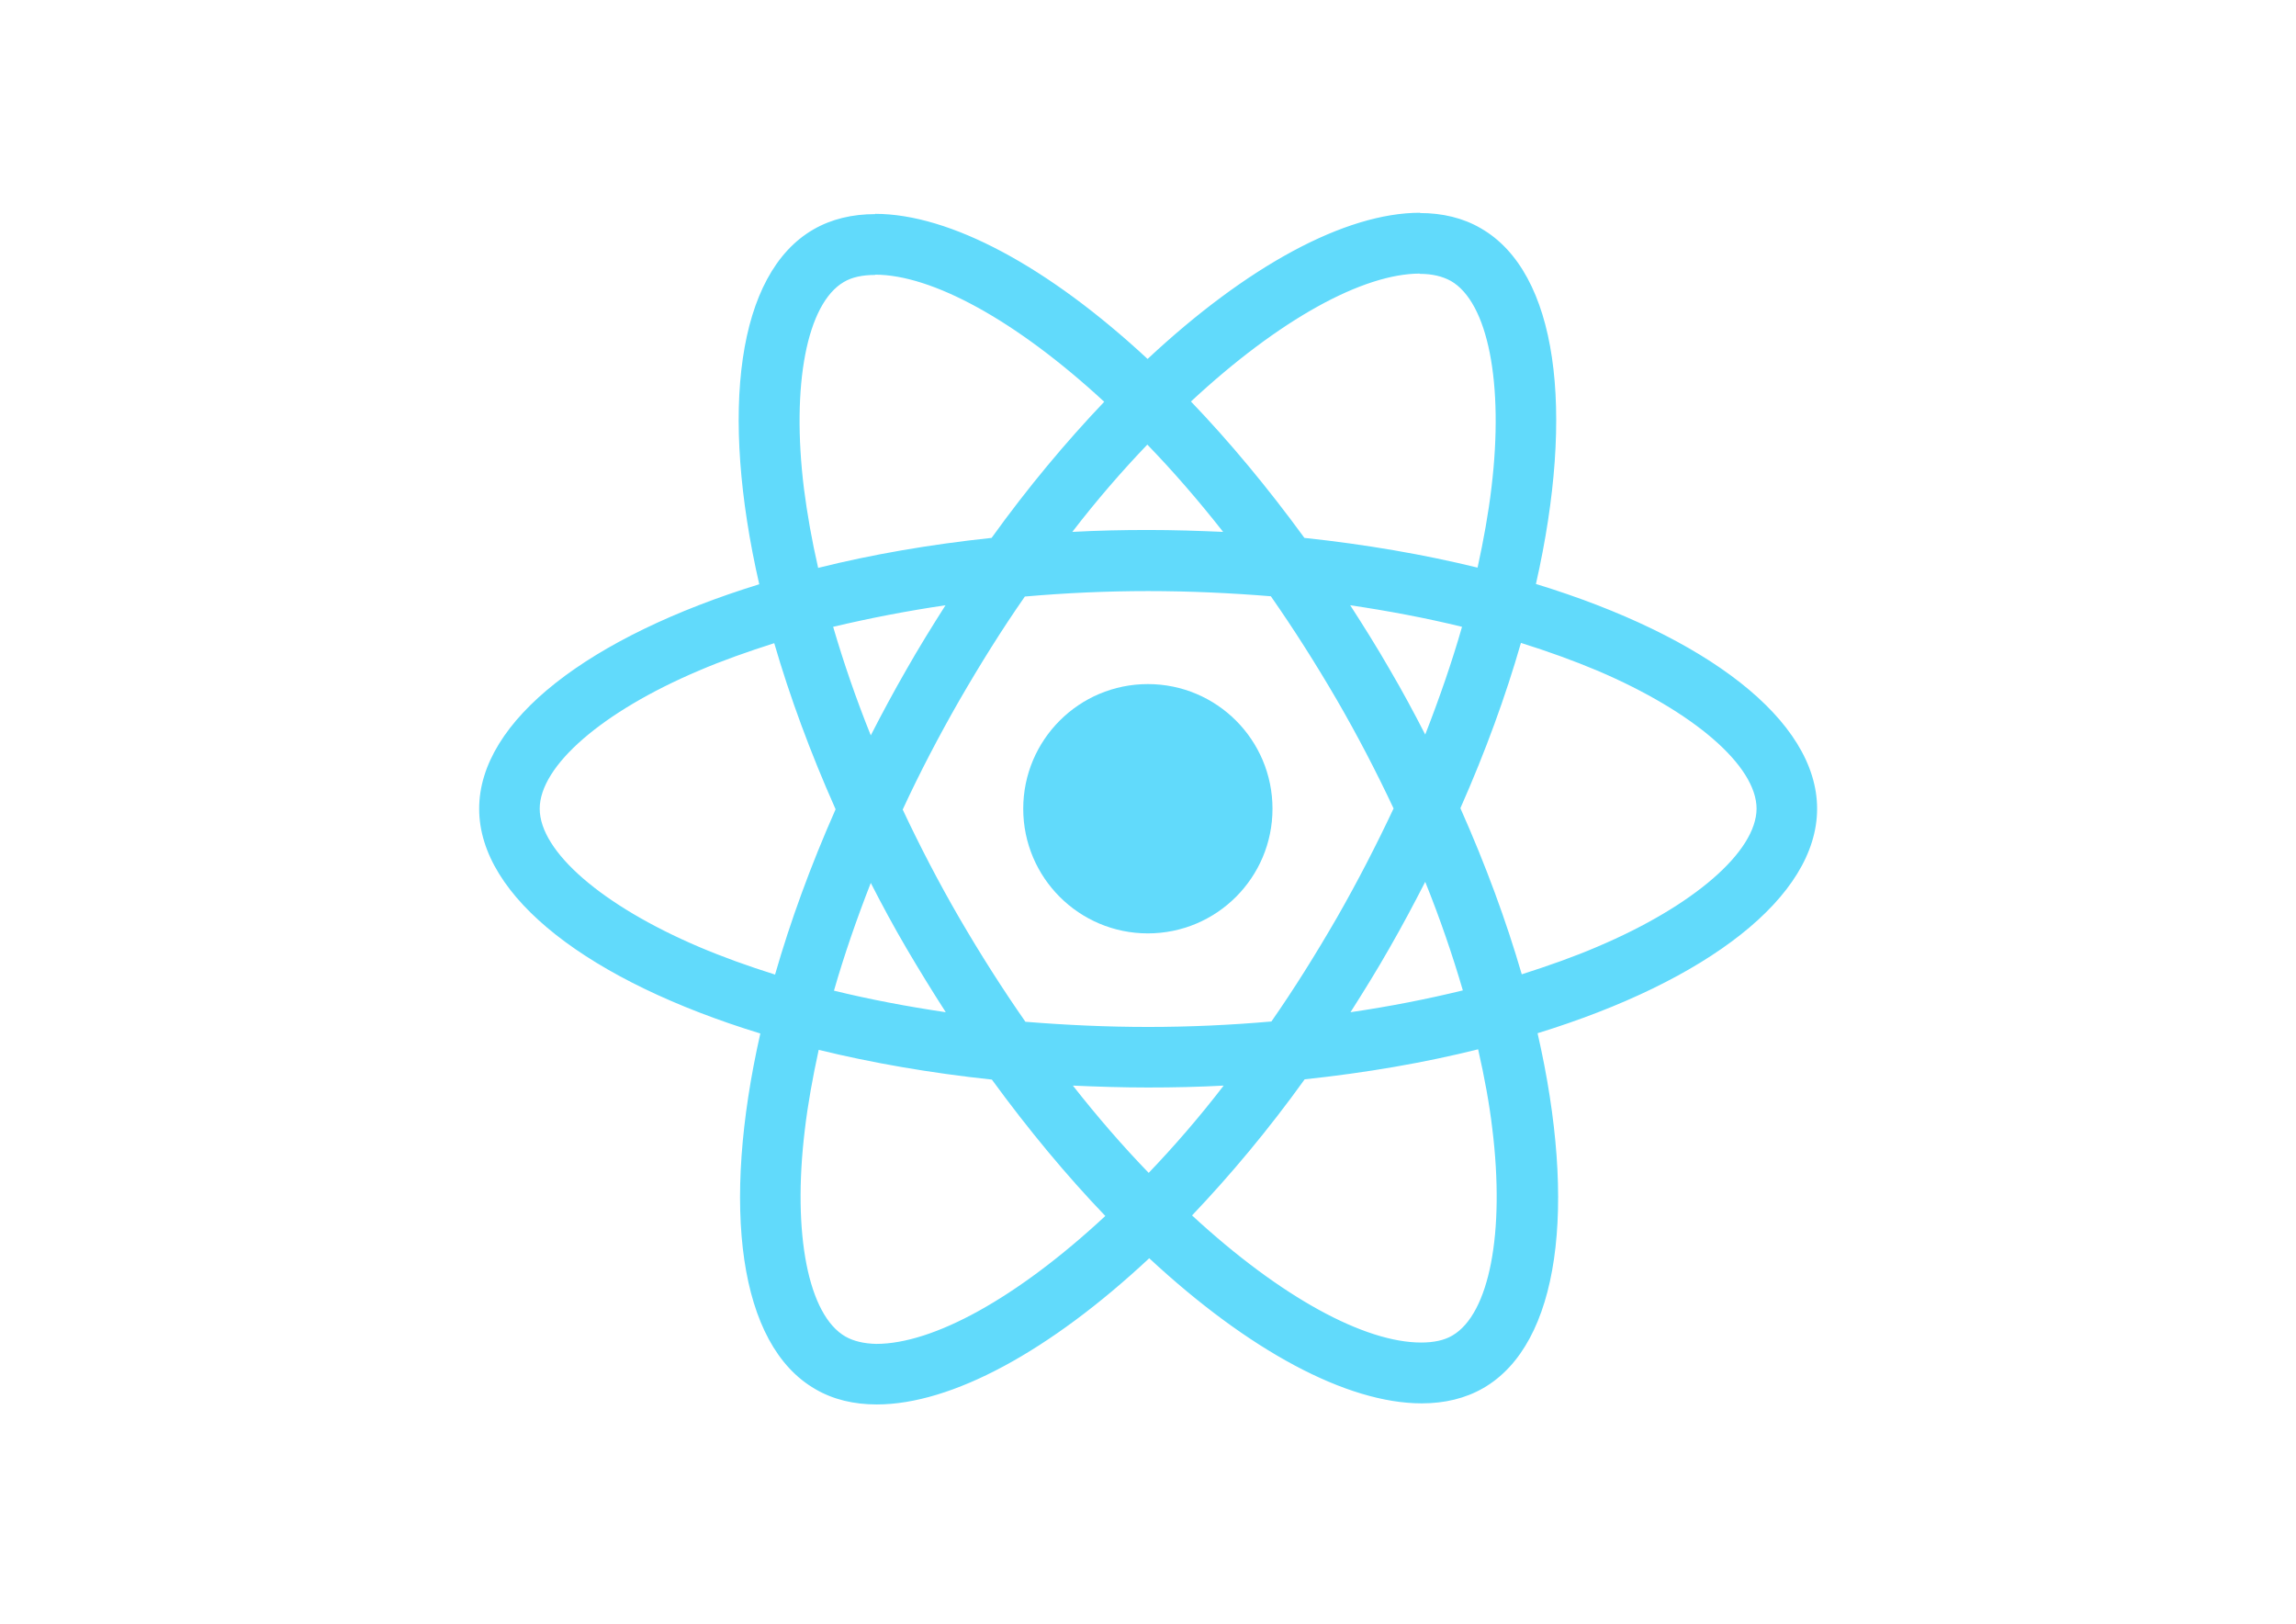
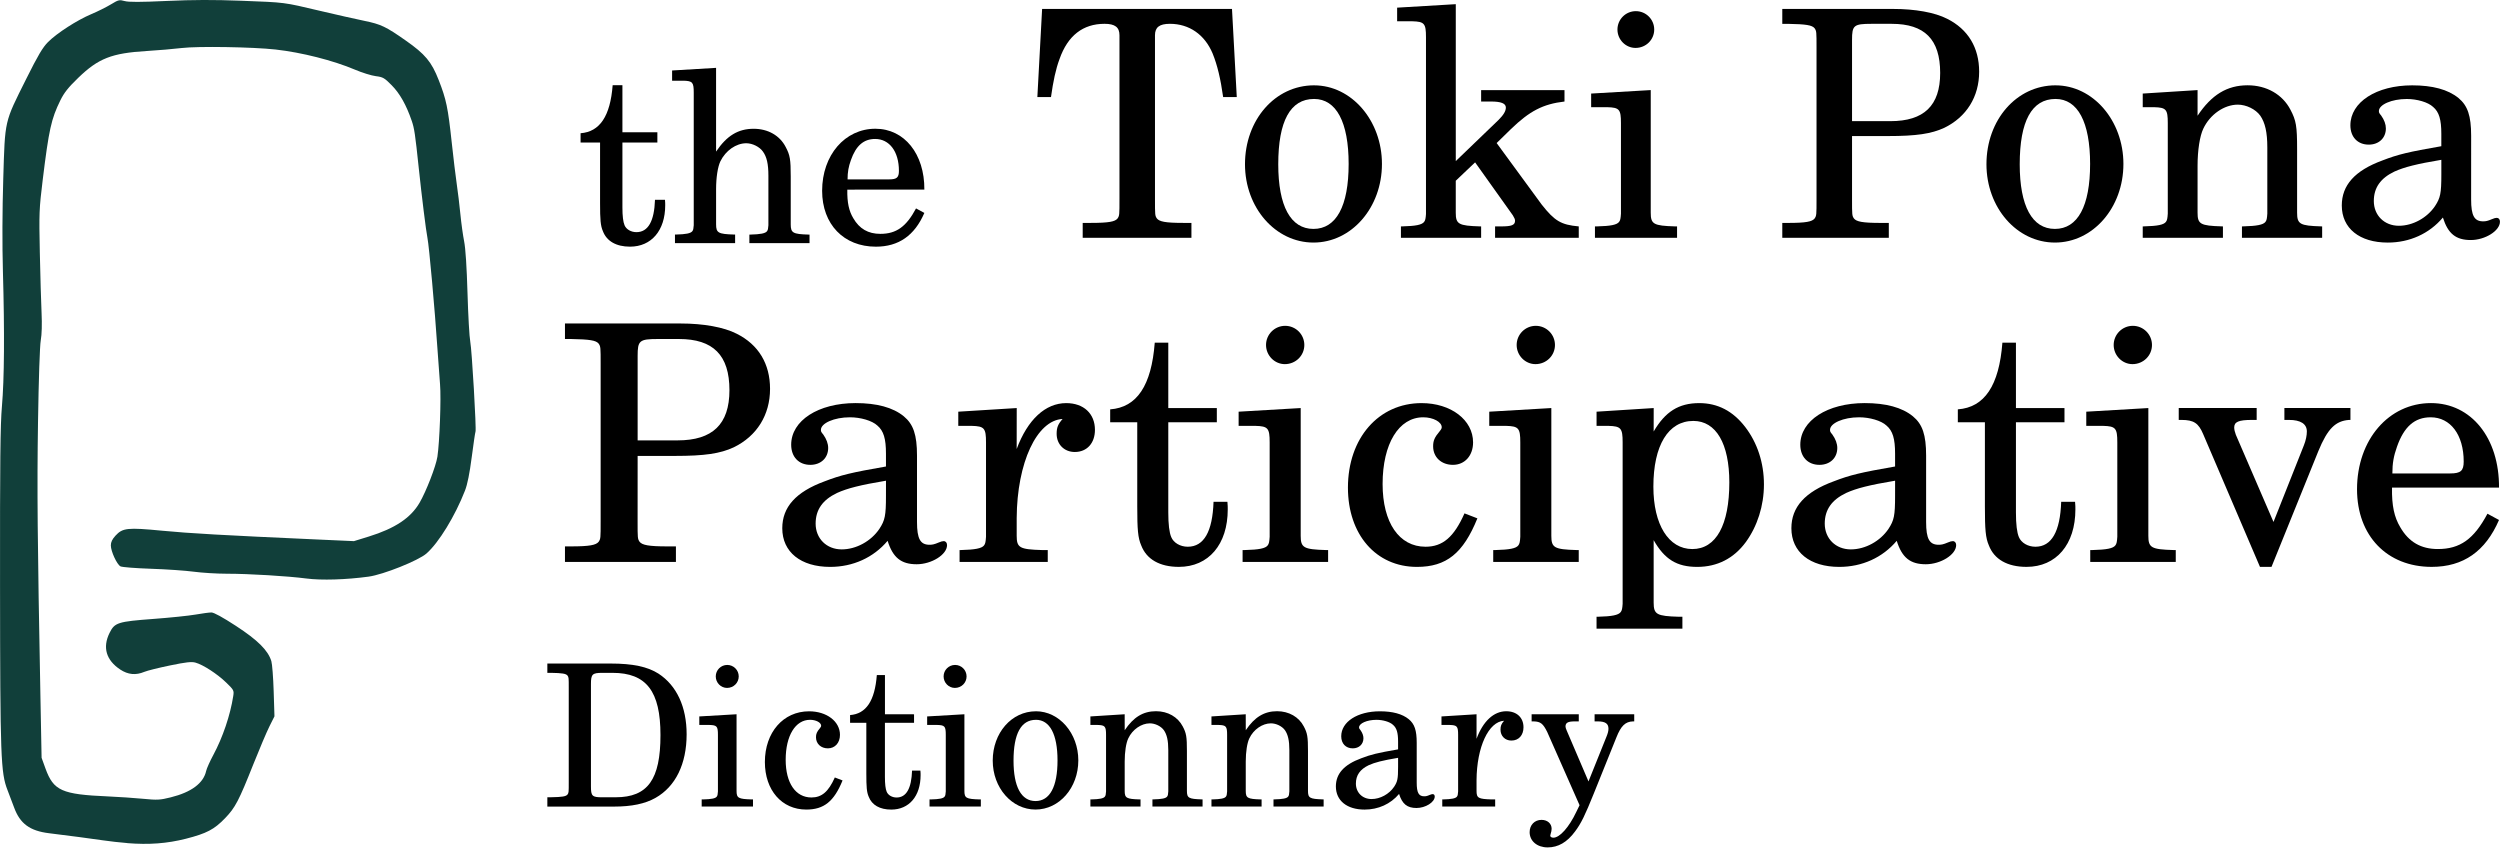
- <svg xmlns="http://www.w3.org/2000/svg" viewBox="0 0 841.9 595.3">
-   <g fill="#61DAFB">
-     <path d="M666.3 296.5c0-32.5-40.7-63.3-103.1-82.4 14.4-63.6 8-114.2-20.2-130.4-6.5-3.8-14.1-5.6-22.4-5.6v22.3c4.6 0 8.3.9 11.4 2.6 13.6 7.8 19.5 37.5 14.9 75.7-1.1 9.4-2.9 19.3-5.1 29.4-19.6-4.8-41-8.5-63.5-10.9-13.5-18.5-27.5-35.3-41.6-50 32.6-30.3 63.2-46.9 84-46.9V78c-27.5 0-63.5 19.6-99.9 53.6-36.4-33.8-72.4-53.2-99.9-53.2v22.3c20.7 0 51.4 16.5 84 46.6-14 14.7-28 31.4-41.3 49.9-22.6 2.4-44 6.1-63.6 11-2.3-10-4-19.7-5.2-29-4.7-38.2 1.1-67.9 14.6-75.8 3-1.8 6.9-2.6 11.5-2.6V78.5c-8.4 0-16 1.8-22.6 5.6-28.1 16.2-34.4 66.7-19.9 130.1-62.2 19.2-102.7 49.9-102.7 82.3 0 32.5 40.7 63.3 103.1 82.4-14.4 63.6-8 114.2 20.2 130.4 6.5 3.8 14.1 5.6 22.5 5.6 27.5 0 63.5-19.6 99.9-53.6 36.4 33.8 72.4 53.2 99.9 53.2 8.4 0 16-1.8 22.6-5.6 28.1-16.2 34.4-66.7 19.9-130.1 62-19.1 102.5-49.9 102.5-82.3zm-130.2-66.7c-3.7 12.9-8.3 26.2-13.5 39.5-4.1-8-8.4-16-13.1-24-4.6-8-9.5-15.8-14.4-23.4 14.2 2.1 27.9 4.7 41 7.9zm-45.8 106.5c-7.8 13.5-15.8 26.3-24.1 38.2-14.9 1.3-30 2-45.2 2-15.1 0-30.2-.7-45-1.9-8.3-11.9-16.4-24.6-24.2-38-7.6-13.1-14.5-26.4-20.8-39.8 6.2-13.4 13.2-26.8 20.7-39.9 7.8-13.5 15.8-26.3 24.1-38.2 14.9-1.3 30-2 45.2-2 15.1 0 30.2.7 45 1.9 8.3 11.9 16.4 24.6 24.2 38 7.6 13.1 14.5 26.4 20.8 39.8-6.3 13.4-13.2 26.8-20.7 39.9zm32.3-13c5.4 13.4 10 26.8 13.8 39.8-13.1 3.2-26.9 5.9-41.2 8 4.9-7.7 9.8-15.6 14.4-23.7 4.6-8 8.9-16.1 13-24.1zM421.2 430c-9.3-9.6-18.6-20.3-27.8-32 9 .4 18.2.7 27.5.7 9.4 0 18.7-.2 27.8-.7-9 11.7-18.3 22.4-27.5 32zm-74.4-58.9c-14.2-2.1-27.9-4.7-41-7.9 3.7-12.9 8.3-26.2 13.5-39.5 4.1 8 8.4 16 13.1 24 4.7 8 9.5 15.8 14.4 23.4zM420.7 163c9.3 9.6 18.6 20.3 27.8 32-9-.4-18.2-.7-27.5-.7-9.4 0-18.7.2-27.8.7 9-11.7 18.3-22.4 27.5-32zm-74 58.9c-4.9 7.7-9.8 15.6-14.4 23.7-4.6 8-8.9 16-13 24-5.4-13.4-10-26.8-13.8-39.8 13.1-3.1 26.9-5.8 41.2-7.9zm-90.5 125.2c-35.4-15.1-58.3-34.9-58.3-50.6 0-15.7 22.9-35.6 58.3-50.6 8.6-3.7 18-7 27.7-10.1 5.7 19.6 13.2 40 22.5 60.9-9.2 20.8-16.6 41.1-22.2 60.6-9.9-3.1-19.3-6.5-28-10.2zM310 490c-13.6-7.8-19.5-37.5-14.9-75.7 1.1-9.4 2.9-19.3 5.1-29.4 19.6 4.8 41 8.5 63.5 10.9 13.5 18.5 27.5 35.3 41.6 50-32.6 30.3-63.2 46.9-84 46.9-4.5-.1-8.3-1-11.3-2.7zm237.2-76.2c4.7 38.2-1.1 67.9-14.6 75.8-3 1.8-6.9 2.6-11.5 2.6-20.7 0-51.4-16.5-84-46.6 14-14.7 28-31.4 41.3-49.9 22.6-2.4 44-6.1 63.6-11 2.3 10.1 4.1 19.8 5.2 29.1zm38.5-66.7c-8.6 3.7-18 7-27.7 10.1-5.7-19.6-13.2-40-22.5-60.9 9.2-20.8 16.6-41.1 22.2-60.6 9.9 3.1 19.3 6.5 28.1 10.2 35.4 15.1 58.3 34.9 58.3 50.6-.1 15.7-23 35.6-58.4 50.6zM320.8 78.4z" />
-     <circle cx="420.9" cy="296.5" r="45.7" />
-     <path d="M520.5 78.1z" />
+ <svg xmlns="http://www.w3.org/2000/svg" width="133.543mm" height="45.266mm" viewBox="0 0 133.543 45.266" version="1.1" id="svg8">
+   <defs id="defs2" />
+   <g id="layer1" transform="translate(-47.24121,-62.28209)">
+     <path id="path3726" d="m 54.044,107.317 c -0.379,-0.03 -0.964,-0.096 -1.301,-0.146 -0.608,-0.091 -1.759,-0.242 -2.881,-0.38 -1.029,-0.126 -1.554,-0.513 -1.869,-1.379 -0.072,-0.197 -0.23,-0.613 -0.351,-0.926 -0.361,-0.928 -0.391,-1.736 -0.399,-10.946 -0.006,-6.624 0.015,-8.556 0.102,-9.563 0.126,-1.446 0.144,-3.937 0.052,-7.192 -0.04,-1.405 -0.033,-3.27 0.018,-4.942 0.097,-3.198 0.048,-2.983 1.228,-5.347 0.629,-1.261 0.88,-1.684 1.164,-1.968 0.481,-0.481 1.547,-1.168 2.312,-1.491 0.34,-0.143 0.812,-0.378 1.048,-0.522 0.399,-0.243 0.451,-0.255 0.73,-0.177 0.219,0.062 0.825,0.06 2.251,-0.005 1.415,-0.065 2.508,-0.068 3.978,-0.011 2.397,0.093 2.224,0.071 4.208,0.539 0.863,0.204 1.932,0.445 2.377,0.536 0.877,0.18 1.137,0.304 2.192,1.042 1.051,0.735 1.389,1.14 1.774,2.124 0.404,1.034 0.494,1.464 0.695,3.336 0.088,0.821 0.209,1.819 0.268,2.219 0.059,0.4 0.147,1.123 0.194,1.607 0.047,0.484 0.138,1.138 0.201,1.454 0.073,0.364 0.139,1.37 0.179,2.754 0.035,1.199 0.101,2.368 0.147,2.597 0.086,0.434 0.336,4.72 0.28,4.811 -0.017,0.028 -0.107,0.637 -0.2,1.352 -0.115,0.886 -0.23,1.459 -0.362,1.798 -0.533,1.364 -1.399,2.779 -2.056,3.357 -0.429,0.378 -2.307,1.129 -3.09,1.236 -1.214,0.165 -2.52,0.205 -3.319,0.101 -1.016,-0.132 -3.056,-0.255 -4.261,-0.256 -0.529,-3.8e-4 -1.321,-0.049 -1.76,-0.108 -0.439,-0.059 -1.466,-0.13 -2.283,-0.157 -0.817,-0.028 -1.551,-0.085 -1.632,-0.128 -0.193,-0.103 -0.515,-0.802 -0.516,-1.119 -5.28e-4,-0.176 0.073,-0.33 0.248,-0.521 0.382,-0.416 0.64,-0.443 2.49,-0.265 1.476,0.142 3.272,0.244 8.249,0.467 l 1.998,0.09 0.795,-0.246 c 1.393,-0.431 2.238,-0.992 2.709,-1.8 0.356,-0.61 0.877,-1.954 0.955,-2.463 0.118,-0.767 0.205,-3.139 0.141,-3.867 -0.03,-0.347 -0.094,-1.217 -0.141,-1.932 -0.134,-2.023 -0.445,-5.47 -0.532,-5.892 -0.074,-0.359 -0.304,-2.213 -0.466,-3.747 -0.19,-1.805 -0.234,-2.101 -0.374,-2.507 -0.292,-0.849 -0.633,-1.454 -1.068,-1.896 -0.391,-0.396 -0.468,-0.441 -0.85,-0.488 -0.231,-0.029 -0.731,-0.184 -1.109,-0.345 -1.165,-0.494 -2.851,-0.922 -4.246,-1.078 -1.22,-0.136 -4.154,-0.183 -5.011,-0.08 -0.421,0.051 -1.264,0.123 -1.874,0.16 -1.868,0.113 -2.579,0.392 -3.655,1.432 -0.534,0.516 -0.755,0.795 -0.957,1.206 -0.486,0.991 -0.611,1.554 -0.941,4.246 -0.19,1.555 -0.199,1.768 -0.154,3.902 0.026,1.241 0.068,2.687 0.093,3.213 0.028,0.592 0.012,1.146 -0.043,1.454 -0.052,0.295 -0.112,2.066 -0.147,4.361 -0.055,3.586 -0.031,6.278 0.129,14.689 l 0.062,3.252 0.208,0.574 c 0.431,1.185 0.869,1.381 3.337,1.488 0.568,0.025 1.412,0.082 1.874,0.127 0.763,0.074 0.901,0.067 1.48,-0.077 1.102,-0.274 1.748,-0.756 1.891,-1.408 0.029,-0.134 0.202,-0.52 0.383,-0.856 0.502,-0.932 0.906,-2.125 1.064,-3.143 0.047,-0.302 0.034,-0.327 -0.379,-0.727 -0.476,-0.461 -1.23,-0.95 -1.638,-1.063 -0.21,-0.058 -0.501,-0.026 -1.358,0.151 -0.6,0.123 -1.218,0.277 -1.372,0.342 -0.459,0.192 -0.873,0.152 -1.289,-0.123 -0.756,-0.501 -0.954,-1.183 -0.569,-1.96 0.272,-0.549 0.441,-0.602 2.333,-0.743 0.89,-0.066 1.905,-0.171 2.257,-0.233 0.351,-0.062 0.733,-0.113 0.848,-0.113 0.135,-7e-5 0.602,0.256 1.314,0.72 1.167,0.761 1.713,1.305 1.889,1.881 0.045,0.147 0.101,0.871 0.124,1.608 l 0.042,1.34 -0.267,0.534 c -0.147,0.294 -0.534,1.205 -0.861,2.026 -0.778,1.956 -0.965,2.314 -1.503,2.874 -0.584,0.608 -0.994,0.823 -2.103,1.105 -1.002,0.254 -1.966,0.327 -3.127,0.234 z" style="fill:#113f3a;stroke-width:0.077" />
+     <g aria-label="Toki Pona" style="font-style:normal;font-weight:normal;font-size:10.583px;line-height:1.25;font-family:sans-serif;letter-spacing:0px;word-spacing:0px;fill:#000000;fill-opacity:1;stroke:none;stroke-width:0.265" id="text3734">
+       <path d="m 113.051,62.759 h -10.143 l -0.254,4.707 h 0.728 c 0.119,-0.847 0.254,-1.49 0.457,-2.032 0.44,-1.253 1.253,-1.88 2.405,-1.88 0.559,0 0.796,0.186 0.796,0.61 v 8.738 c 0,0.864 0,0.897 -0.102,1.05 -0.135,0.169 -0.457,0.237 -1.422,0.237 h -0.44 v 0.796 h 5.808 v -0.796 h -0.44 c -0.948,0 -1.27,-0.068 -1.405,-0.237 -0.102,-0.152 -0.102,-0.186 -0.102,-1.05 v -8.738 c 0,-0.423 0.237,-0.61 0.796,-0.61 1.033,0 1.863,0.576 2.286,1.592 0.254,0.627 0.423,1.355 0.559,2.32 h 0.728 z" style="font-style:normal;font-variant:normal;font-weight:normal;font-stretch:normal;font-size:16.933px;font-family:C059;-inkscape-font-specification:C059;stroke-width:0.265" id="path133" />
+       <path d="m 117.436,66.84 c -2.083,0 -3.691,1.846 -3.691,4.216 0,2.32 1.626,4.183 3.658,4.183 2.032,0 3.658,-1.863 3.658,-4.199 0,-2.32 -1.626,-4.199 -3.624,-4.199 z m 0,0.728 c 1.185,0 1.846,1.236 1.846,3.471 0,2.252 -0.66,3.471 -1.88,3.471 -1.219,0 -1.88,-1.219 -1.88,-3.454 0,-2.303 0.643,-3.488 1.913,-3.488 z" style="font-style:normal;font-variant:normal;font-weight:normal;font-stretch:normal;font-size:16.933px;font-family:C059;-inkscape-font-specification:C059;stroke-width:0.265" id="path135" />
+       <path d="m 125.005,70.887 v -8.382 l -3.133,0.186 v 0.728 h 0.813 c 0.643,0.017 0.728,0.119 0.728,0.847 v 8.636 0.813 c -0.017,0.237 -0.034,0.339 -0.102,0.423 -0.119,0.152 -0.44,0.22 -1.168,0.237 h -0.068 v 0.61 h 4.284 v -0.61 h -0.068 c -1.135,-0.034 -1.287,-0.119 -1.287,-0.728 v -0.745 -0.965 l 1.033,-0.982 2.015,2.828 c 0.085,0.135 0.119,0.22 0.119,0.288 0,0.237 -0.186,0.305 -0.745,0.305 h -0.322 v 0.61 h 4.47 v -0.61 c -0.948,-0.085 -1.287,-0.288 -1.981,-1.168 l -2.405,-3.285 0.762,-0.745 c 0.999,-0.965 1.71,-1.338 2.862,-1.473 v -0.61 h -4.453 v 0.61 h 0.525 c 0.542,0 0.796,0.102 0.796,0.322 0,0.186 -0.119,0.389 -0.389,0.66 z" style="font-style:normal;font-variant:normal;font-weight:normal;font-stretch:normal;font-size:16.933px;font-family:C059;-inkscape-font-specification:C059;stroke-width:0.265" id="path137" />
+       <path d="m 135.419,67.094 -3.183,0.186 v 0.728 h 0.864 c 0.643,0.017 0.728,0.119 0.728,0.847 v 4.047 0.796 c -0.017,0.254 -0.034,0.356 -0.102,0.44 -0.119,0.152 -0.44,0.22 -1.168,0.237 h -0.119 v 0.61 h 4.386 v -0.61 h -0.119 c -1.135,-0.034 -1.287,-0.119 -1.287,-0.728 v -0.745 z m -0.796,-4.216 c -0.542,0 -0.982,0.44 -0.982,0.982 0,0.542 0.44,0.982 0.965,0.982 0.559,0 0.999,-0.44 0.999,-0.982 0,-0.542 -0.44,-0.982 -0.982,-0.982 z" style="font-style:normal;font-variant:normal;font-weight:normal;font-stretch:normal;font-size:16.933px;font-family:C059;-inkscape-font-specification:C059;stroke-width:0.265" id="path139" />
+       <path d="m 146.172,69.55 h 1.913 c 1.524,0 2.32,-0.119 3.014,-0.44 1.185,-0.576 1.863,-1.659 1.863,-2.997 0,-1.287 -0.593,-2.269 -1.71,-2.828 -0.66,-0.339 -1.71,-0.525 -2.879,-0.525 h -5.927 v 0.796 h 0.305 c 0.965,0.017 1.287,0.068 1.422,0.237 0.102,0.152 0.102,0.186 0.102,1.05 v 8.06 c 0,0.864 0,0.897 -0.102,1.05 -0.135,0.169 -0.457,0.237 -1.422,0.237 h -0.305 v 0.796 h 5.69 v -0.796 h -0.44 c -0.965,0 -1.287,-0.068 -1.422,-0.237 -0.102,-0.152 -0.102,-0.186 -0.102,-1.05 z m 0,-0.796 v -4.335 c 0,-0.779 0.085,-0.864 1.033,-0.864 h 1.084 c 1.761,0 2.591,0.83 2.591,2.625 0,1.744 -0.864,2.574 -2.659,2.574 z" style="font-style:normal;font-variant:normal;font-weight:normal;font-stretch:normal;font-size:16.933px;font-family:C059;-inkscape-font-specification:C059;stroke-width:0.265" id="path141" />
+       <path d="m 157.043,66.84 c -2.083,0 -3.691,1.846 -3.691,4.216 0,2.32 1.626,4.183 3.658,4.183 2.032,0 3.658,-1.863 3.658,-4.199 0,-2.32 -1.626,-4.199 -3.624,-4.199 z m 0,0.728 c 1.185,0 1.846,1.236 1.846,3.471 0,2.252 -0.66,3.471 -1.88,3.471 -1.219,0 -1.88,-1.219 -1.88,-3.454 0,-2.303 0.643,-3.488 1.913,-3.488 z" style="font-style:normal;font-variant:normal;font-weight:normal;font-stretch:normal;font-size:16.933px;font-family:C059;-inkscape-font-specification:C059;stroke-width:0.265" id="path143" />
+       <path d="m 164.629,67.094 -2.929,0.186 v 0.728 h 0.61 c 0.643,0.017 0.728,0.119 0.728,0.847 v 4.047 0.406 0.389 c -0.017,0.254 -0.034,0.356 -0.102,0.44 -0.119,0.152 -0.44,0.22 -1.168,0.237 h -0.068 v 0.61 h 4.284 v -0.61 h -0.068 c -1.135,-0.034 -1.287,-0.119 -1.287,-0.728 v -0.745 -1.761 c 0,-0.83 0.119,-1.592 0.305,-1.981 0.356,-0.762 1.118,-1.287 1.846,-1.287 0.44,0 0.948,0.237 1.202,0.593 0.254,0.373 0.373,0.881 0.373,1.693 v 2.743 0.796 c -0.017,0.254 -0.034,0.356 -0.102,0.44 -0.119,0.152 -0.457,0.22 -1.185,0.237 h -0.068 v 0.61 h 4.284 v -0.61 h -0.068 c -1.118,-0.034 -1.27,-0.119 -1.27,-0.728 v -0.745 -2.659 c 0,-1.219 -0.051,-1.524 -0.356,-2.1 -0.423,-0.813 -1.27,-1.304 -2.286,-1.304 -1.101,0 -1.93,0.508 -2.675,1.626 z" style="font-style:normal;font-variant:normal;font-weight:normal;font-stretch:normal;font-size:16.933px;font-family:C059;-inkscape-font-specification:C059;stroke-width:0.265" id="path145" />
+       <path d="m 179.243,69.533 c 0,-1.067 -0.186,-1.609 -0.677,-2.015 -0.559,-0.457 -1.389,-0.677 -2.472,-0.677 -1.913,0 -3.302,0.897 -3.302,2.134 0,0.627 0.389,1.033 0.982,1.033 0.542,0 0.914,-0.356 0.914,-0.864 0,-0.22 -0.085,-0.457 -0.254,-0.694 -0.102,-0.119 -0.119,-0.152 -0.119,-0.237 0,-0.339 0.677,-0.643 1.49,-0.643 0.542,0 1.135,0.169 1.405,0.423 0.322,0.271 0.44,0.677 0.44,1.439 v 0.66 c -1.761,0.305 -2.32,0.44 -3.15,0.762 -1.473,0.542 -2.167,1.321 -2.167,2.405 0,1.219 0.948,1.981 2.455,1.981 1.168,0 2.218,-0.474 2.946,-1.338 0.271,0.864 0.694,1.202 1.49,1.202 0.762,0 1.558,-0.491 1.558,-0.982 0,-0.119 -0.068,-0.203 -0.169,-0.203 -0.068,0 -0.135,0.017 -0.254,0.068 -0.237,0.102 -0.339,0.119 -0.474,0.119 -0.474,0 -0.643,-0.305 -0.643,-1.168 z m -1.592,2.066 c 0,1.016 -0.051,1.253 -0.339,1.693 -0.423,0.627 -1.185,1.05 -1.93,1.05 -0.779,0 -1.338,-0.559 -1.338,-1.321 0,-0.711 0.356,-1.219 1.101,-1.575 0.525,-0.237 1.185,-0.406 2.506,-0.627 z" style="font-style:normal;font-variant:normal;font-weight:normal;font-stretch:normal;font-size:16.933px;font-family:C059;-inkscape-font-specification:C059;stroke-width:0.265" id="path147" />
+     </g>
+     <g aria-label="Participative" style="font-style:normal;font-weight:normal;font-size:10.583px;line-height:1.25;font-family:sans-serif;letter-spacing:0px;word-spacing:0px;fill:#000000;fill-opacity:1;stroke:none;stroke-width:0.265" id="text3742">
+       <path d="m 81.302,86.636 h 1.993 c 1.587,0 2.417,-0.123 3.14,-0.459 1.235,-0.6 1.94,-1.729 1.94,-3.122 0,-1.341 -0.617,-2.364 -1.782,-2.946 -0.688,-0.353 -1.782,-0.547 -2.999,-0.547 h -6.174 v 0.829 h 0.318 c 1.005,0.018 1.341,0.071 1.482,0.247 0.106,0.159 0.106,0.194 0.106,1.094 v 8.396 c 0,0.9 0,0.935 -0.106,1.094 -0.141,0.176 -0.476,0.247 -1.482,0.247 h -0.318 v 0.829 h 5.927 v -0.829 h -0.459 c -1.005,0 -1.341,-0.071 -1.482,-0.247 -0.106,-0.159 -0.106,-0.194 -0.106,-1.094 z m 0,-0.829 v -4.516 c 0,-0.811 0.088,-0.9 1.076,-0.9 h 1.129 c 1.834,0 2.699,0.864 2.699,2.734 0,1.817 -0.9,2.681 -2.769,2.681 z" style="font-style:normal;font-variant:normal;font-weight:normal;font-stretch:normal;font-size:17.639px;font-family:C059;-inkscape-font-specification:C059;stroke-width:0.265" id="path106" />
+       <path d="m 96.225,86.619 c 0,-1.111 -0.194,-1.676 -0.706,-2.099 -0.582,-0.476 -1.446,-0.706 -2.575,-0.706 -1.993,0 -3.44,0.935 -3.44,2.223 0,0.653 0.406,1.076 1.023,1.076 0.564,0 0.953,-0.37 0.953,-0.9 0,-0.229 -0.088,-0.476 -0.265,-0.723 -0.106,-0.123 -0.123,-0.159 -0.123,-0.247 0,-0.353 0.706,-0.67 1.552,-0.67 0.564,0 1.182,0.176 1.464,0.441 0.335,0.282 0.459,0.706 0.459,1.499 v 0.688 c -1.834,0.318 -2.417,0.459 -3.281,0.794 -1.535,0.564 -2.258,1.376 -2.258,2.505 0,1.27 0.988,2.064 2.558,2.064 1.217,0 2.311,-0.494 3.069,-1.393 0.282,0.9 0.723,1.252 1.552,1.252 0.794,0 1.623,-0.512 1.623,-1.023 0,-0.123 -0.071,-0.212 -0.176,-0.212 -0.071,0 -0.141,0.018 -0.265,0.071 -0.247,0.106 -0.353,0.123 -0.494,0.123 -0.494,0 -0.67,-0.318 -0.67,-1.217 z m -1.658,2.152 c 0,1.058 -0.053,1.305 -0.353,1.764 -0.441,0.653 -1.235,1.094 -2.011,1.094 -0.811,0 -1.393,-0.582 -1.393,-1.376 0,-0.741 0.37,-1.27 1.147,-1.64 0.547,-0.247 1.235,-0.423 2.611,-0.653 z" style="font-style:normal;font-variant:normal;font-weight:normal;font-stretch:normal;font-size:17.639px;font-family:C059;-inkscape-font-specification:C059;stroke-width:0.265" id="path108" />
+       <path d="m 101.552,84.079 -3.122,0.194 v 0.758 h 0.723 c 0.67,0.018 0.758,0.123 0.758,0.882 v 4.216 0.829 c -0.018,0.265 -0.035,0.37 -0.106,0.459 -0.123,0.159 -0.476,0.229 -1.235,0.247 h -0.071 v 0.635 h 4.71 v -0.635 h -0.318 c -1.182,-0.035 -1.341,-0.123 -1.341,-0.758 v -0.776 -0.176 c 0.018,-2.963 1.076,-5.221 2.452,-5.292 -0.247,0.282 -0.318,0.459 -0.318,0.794 0,0.564 0.406,0.97 0.97,0.97 0.653,0 1.076,-0.476 1.076,-1.182 0,-0.864 -0.6,-1.429 -1.535,-1.429 -1.111,0 -2.064,0.882 -2.646,2.452 z" style="font-style:normal;font-variant:normal;font-weight:normal;font-stretch:normal;font-size:17.639px;font-family:C059;-inkscape-font-specification:C059;stroke-width:0.265" id="path110" />
+       <path d="m 109.648,84.079 v -3.493 h -0.723 c -0.176,2.293 -0.953,3.457 -2.381,3.563 v 0.688 h 1.446 v 4.498 c 0,1.235 0.035,1.676 0.212,2.081 0.282,0.741 0.988,1.147 2.011,1.147 1.587,0 2.611,-1.199 2.611,-3.069 0,-0.106 0,-0.229 -0.018,-0.406 h -0.741 c -0.053,1.587 -0.512,2.399 -1.376,2.399 -0.406,0 -0.758,-0.212 -0.882,-0.512 -0.106,-0.247 -0.159,-0.688 -0.159,-1.323 v -4.815 h 2.593 v -0.758 z" style="font-style:normal;font-variant:normal;font-weight:normal;font-stretch:normal;font-size:17.639px;font-family:C059;-inkscape-font-specification:C059;stroke-width:0.265" id="path112" />
+       <path d="m 116.721,84.079 -3.316,0.194 v 0.758 h 0.9 c 0.67,0.018 0.758,0.123 0.758,0.882 v 4.216 0.829 c -0.018,0.265 -0.035,0.37 -0.106,0.459 -0.123,0.159 -0.459,0.229 -1.217,0.247 h -0.123 v 0.635 h 4.568 v -0.635 h -0.123 c -1.182,-0.035 -1.341,-0.123 -1.341,-0.758 V 90.129 Z M 115.892,79.687 c -0.564,0 -1.023,0.459 -1.023,1.023 0,0.564 0.459,1.023 1.005,1.023 0.582,0 1.041,-0.459 1.041,-1.023 0,-0.564 -0.459,-1.023 -1.023,-1.023 z" style="font-style:normal;font-variant:normal;font-weight:normal;font-stretch:normal;font-size:17.639px;font-family:C059;-inkscape-font-specification:C059;stroke-width:0.265" id="path114" />
+       <path d="m 125.47,89.705 c -0.564,1.27 -1.164,1.782 -2.081,1.782 -1.411,0 -2.293,-1.288 -2.293,-3.351 0,-2.152 0.864,-3.563 2.17,-3.563 0.529,0 0.988,0.247 0.988,0.529 0,0.053 -0.018,0.106 -0.106,0.212 -0.282,0.335 -0.353,0.512 -0.353,0.811 0,0.582 0.441,0.988 1.058,0.988 0.635,0 1.076,-0.494 1.076,-1.199 0,-1.199 -1.182,-2.099 -2.752,-2.099 -2.293,0 -3.933,1.87 -3.933,4.516 0,2.505 1.499,4.233 3.687,4.233 1.57,0 2.469,-0.723 3.228,-2.593 z" style="font-style:normal;font-variant:normal;font-weight:normal;font-stretch:normal;font-size:17.639px;font-family:C059;-inkscape-font-specification:C059;stroke-width:0.265" id="path116" />
+       <path d="m 130.109,84.079 -3.316,0.194 v 0.758 h 0.9 c 0.67,0.018 0.758,0.123 0.758,0.882 v 4.216 0.829 c -0.018,0.265 -0.035,0.37 -0.106,0.459 -0.123,0.159 -0.459,0.229 -1.217,0.247 h -0.123 v 0.635 h 4.568 v -0.635 h -0.123 c -1.182,-0.035 -1.341,-0.123 -1.341,-0.758 v -0.776 z m -0.829,-4.392 c -0.564,0 -1.023,0.459 -1.023,1.023 0,0.564 0.459,1.023 1.005,1.023 0.582,0 1.041,-0.459 1.041,-1.023 0,-0.564 -0.459,-1.023 -1.023,-1.023 z" style="font-style:normal;font-variant:normal;font-weight:normal;font-stretch:normal;font-size:17.639px;font-family:C059;-inkscape-font-specification:C059;stroke-width:0.265" id="path118" />
+       <path d="m 135.577,84.079 -3.052,0.194 v 0.758 h 0.635 c 0.67,0.018 0.758,0.123 0.758,0.882 v 7.779 0.847 c -0.018,0.247 -0.035,0.353 -0.106,0.441 -0.123,0.159 -0.459,0.229 -1.217,0.247 h -0.071 v 0.635 h 4.586 v -0.635 h -0.194 c -1.182,-0.035 -1.341,-0.123 -1.341,-0.758 v -0.776 -2.558 c 0.582,1.023 1.235,1.429 2.328,1.429 1.076,0 1.958,-0.459 2.593,-1.323 0.617,-0.847 0.97,-1.94 0.97,-3.087 0,-1.147 -0.353,-2.223 -1.005,-3.069 -0.653,-0.847 -1.464,-1.27 -2.452,-1.27 -1.094,0 -1.817,0.459 -2.434,1.517 z m 2.117,0.688 c 1.217,0 1.923,1.217 1.923,3.281 0,2.275 -0.706,3.563 -1.976,3.563 -1.27,0 -2.081,-1.305 -2.081,-3.334 0,-2.205 0.794,-3.51 2.134,-3.51 z" style="font-style:normal;font-variant:normal;font-weight:normal;font-stretch:normal;font-size:17.639px;font-family:C059;-inkscape-font-specification:C059;stroke-width:0.265" id="path120" />
+       <path d="m 150.129,86.619 c 0,-1.111 -0.194,-1.676 -0.706,-2.099 -0.582,-0.476 -1.446,-0.706 -2.575,-0.706 -1.993,0 -3.44,0.935 -3.44,2.223 0,0.653 0.406,1.076 1.023,1.076 0.564,0 0.953,-0.37 0.953,-0.9 0,-0.229 -0.088,-0.476 -0.265,-0.723 -0.106,-0.123 -0.123,-0.159 -0.123,-0.247 0,-0.353 0.706,-0.67 1.552,-0.67 0.564,0 1.182,0.176 1.464,0.441 0.335,0.282 0.459,0.706 0.459,1.499 v 0.688 c -1.834,0.318 -2.417,0.459 -3.281,0.794 -1.535,0.564 -2.258,1.376 -2.258,2.505 0,1.27 0.988,2.064 2.558,2.064 1.217,0 2.311,-0.494 3.069,-1.393 0.282,0.9 0.723,1.252 1.552,1.252 0.794,0 1.623,-0.512 1.623,-1.023 0,-0.123 -0.07,-0.212 -0.176,-0.212 -0.071,0 -0.141,0.018 -0.265,0.071 -0.247,0.106 -0.353,0.123 -0.494,0.123 -0.494,0 -0.67,-0.318 -0.67,-1.217 z m -1.658,2.152 c 0,1.058 -0.053,1.305 -0.353,1.764 -0.441,0.653 -1.235,1.094 -2.011,1.094 -0.811,0 -1.393,-0.582 -1.393,-1.376 0,-0.741 0.37,-1.27 1.147,-1.64 0.547,-0.247 1.235,-0.423 2.611,-0.653 z" style="font-style:normal;font-variant:normal;font-weight:normal;font-stretch:normal;font-size:17.639px;font-family:C059;-inkscape-font-specification:C059;stroke-width:0.265" id="path122" />
+       <path d="m 154.927,84.079 v -3.493 h -0.723 c -0.176,2.293 -0.953,3.457 -2.381,3.563 v 0.688 h 1.446 v 4.498 c 0,1.235 0.035,1.676 0.212,2.081 0.282,0.741 0.988,1.147 2.011,1.147 1.587,0 2.611,-1.199 2.611,-3.069 0,-0.106 0,-0.229 -0.018,-0.406 h -0.741 c -0.053,1.587 -0.512,2.399 -1.376,2.399 -0.406,0 -0.758,-0.212 -0.882,-0.512 -0.106,-0.247 -0.159,-0.688 -0.159,-1.323 v -4.815 h 2.593 v -0.758 z" style="font-style:normal;font-variant:normal;font-weight:normal;font-stretch:normal;font-size:17.639px;font-family:C059;-inkscape-font-specification:C059;stroke-width:0.265" id="path124" />
+       <path d="m 162,84.079 -3.316,0.194 v 0.758 h 0.9 c 0.67,0.018 0.758,0.123 0.758,0.882 v 4.216 0.829 c -0.018,0.265 -0.035,0.37 -0.106,0.459 -0.123,0.159 -0.459,0.229 -1.217,0.247 h -0.123 v 0.635 h 4.568 v -0.635 h -0.123 c -1.182,-0.035 -1.341,-0.123 -1.341,-0.758 v -0.776 z m -0.829,-4.392 c -0.564,0 -1.023,0.459 -1.023,1.023 0,0.564 0.459,1.023 1.005,1.023 0.582,0 1.041,-0.459 1.041,-1.023 0,-0.564 -0.459,-1.023 -1.023,-1.023 z" style="font-style:normal;font-variant:normal;font-weight:normal;font-stretch:normal;font-size:17.639px;font-family:C059;-inkscape-font-specification:C059;stroke-width:0.265" id="path126" />
+       <path d="m 168.685,90.164 -2.011,-4.657 c -0.053,-0.141 -0.088,-0.282 -0.088,-0.388 0,-0.3 0.229,-0.406 0.953,-0.406 h 0.247 v -0.635 h -4.163 v 0.635 h 0.141 c 0.67,0 0.917,0.176 1.164,0.758 l 3.034,7.091 h 0.617 l 2.505,-6.191 c 0.494,-1.199 0.917,-1.605 1.64,-1.658 h 0.071 v -0.635 h -3.528 v 0.635 h 0.247 c 0.617,0 0.953,0.212 0.953,0.617 0,0.212 -0.053,0.476 -0.159,0.741 z" style="font-style:normal;font-variant:normal;font-weight:normal;font-stretch:normal;font-size:17.639px;font-family:C059;-inkscape-font-specification:C059;stroke-width:0.265" id="path128" />
+       <path d="m 180.732,88.33 c 0.018,-2.646 -1.482,-4.516 -3.634,-4.516 -2.258,0 -3.951,1.958 -3.951,4.604 0,2.487 1.605,4.145 3.986,4.145 1.693,0 2.875,-0.829 3.598,-2.505 l -0.617,-0.335 c -0.723,1.358 -1.464,1.887 -2.646,1.887 -0.9,0 -1.552,-0.37 -2.011,-1.164 -0.318,-0.529 -0.459,-1.147 -0.441,-2.117 z m -5.697,-0.758 c 0,-0.547 0.071,-0.935 0.247,-1.429 0.37,-1.058 0.935,-1.57 1.799,-1.57 1.058,0 1.764,0.935 1.764,2.364 0,0.494 -0.159,0.635 -0.723,0.635 z" style="font-style:normal;font-variant:normal;font-weight:normal;font-stretch:normal;font-size:17.639px;font-family:C059;-inkscape-font-specification:C059;stroke-width:0.265" id="path130" />
+     </g>
+     <g aria-label="Dictionnary" style="font-style:normal;font-weight:normal;font-size:10.583px;line-height:1.25;font-family:sans-serif;letter-spacing:0px;word-spacing:0px;fill:#000000;fill-opacity:1;stroke:none;stroke-width:0.265" id="text3746">
+       <path d="m 76.479,105.368 h 3.556 c 0.942,0 1.662,-0.148 2.222,-0.466 1.069,-0.603 1.662,-1.81 1.662,-3.397 0,-1.46 -0.529,-2.603 -1.503,-3.239 -0.582,-0.37 -1.365,-0.54 -2.572,-0.54 h -3.365 v 0.497 h 0.201 c 0.593,0.011 0.794,0.042 0.878,0.148 0.064,0.095 0.064,0.116 0.064,0.656 v 5.038 c 0,0.54 0,0.561 -0.064,0.656 -0.085,0.106 -0.286,0.138 -0.878,0.148 h -0.201 z m 2.932,-0.497 c -0.54,0 -0.603,-0.064 -0.603,-0.582 v -5.472 c 0,-0.519 0.074,-0.593 0.603,-0.593 h 0.55 c 1.81,0 2.561,0.984 2.561,3.323 0,2.371 -0.677,3.323 -2.392,3.323 z" style="font-style:normal;font-variant:normal;font-weight:normal;font-stretch:normal;font-family:C059;-inkscape-font-specification:C059;stroke-width:0.265" id="path83" />
+       <path d="m 86.586,100.436 -1.99,0.116 v 0.455 h 0.54 c 0.402,0.011 0.455,0.074 0.455,0.529 v 2.529 0.497 c -0.011,0.159 -0.021,0.222 -0.064,0.275 -0.074,0.095 -0.275,0.138 -0.73,0.148 h -0.074 v 0.381 h 2.741 v -0.381 h -0.074 c -0.709,-0.021 -0.804,-0.074 -0.804,-0.455 v -0.466 z m -0.497,-2.635 c -0.339,0 -0.614,0.275 -0.614,0.614 0,0.339 0.275,0.614 0.603,0.614 0.349,0 0.624,-0.275 0.624,-0.614 0,-0.339 -0.275,-0.614 -0.614,-0.614 z" style="font-style:normal;font-variant:normal;font-weight:normal;font-stretch:normal;font-family:C059;-inkscape-font-specification:C059;stroke-width:0.265" id="path85" />
+       <path d="m 91.835,103.812 c -0.339,0.762 -0.699,1.069 -1.249,1.069 -0.847,0 -1.376,-0.773 -1.376,-2.011 0,-1.291 0.519,-2.138 1.302,-2.138 0.318,0 0.593,0.148 0.593,0.318 0,0.032 -0.011,0.064 -0.064,0.127 -0.169,0.201 -0.212,0.307 -0.212,0.487 0,0.349 0.265,0.593 0.635,0.593 0.381,0 0.646,-0.296 0.646,-0.72 0,-0.72 -0.709,-1.259 -1.651,-1.259 -1.376,0 -2.36,1.122 -2.36,2.709 0,1.503 0.9,2.54 2.212,2.54 0.942,0 1.482,-0.434 1.937,-1.556 z" style="font-style:normal;font-variant:normal;font-weight:normal;font-stretch:normal;font-family:C059;-inkscape-font-specification:C059;stroke-width:0.265" id="path87" />
+       <path d="m 94.513,100.436 v -2.095 h -0.434 c -0.106,1.376 -0.572,2.074 -1.429,2.138 v 0.413 h 0.868 v 2.699 c 0,0.741 0.021,1.005 0.127,1.249 0.169,0.445 0.593,0.688 1.206,0.688 0.953,0 1.566,-0.72 1.566,-1.841 0,-0.064 0,-0.138 -0.011,-0.243 h -0.445 c -0.032,0.953 -0.307,1.439 -0.826,1.439 -0.243,0 -0.455,-0.127 -0.529,-0.307 -0.064,-0.148 -0.095,-0.413 -0.095,-0.794 v -2.889 h 1.556 v -0.455 z" style="font-style:normal;font-variant:normal;font-weight:normal;font-stretch:normal;font-family:C059;-inkscape-font-specification:C059;stroke-width:0.265" id="path89" />
+       <path d="m 98.757,100.436 -1.99,0.116 v 0.455 h 0.54 c 0.402,0.011 0.455,0.074 0.455,0.529 v 2.529 0.497 c -0.011,0.159 -0.021,0.222 -0.064,0.275 -0.074,0.095 -0.275,0.138 -0.73,0.148 h -0.074 v 0.381 h 2.741 v -0.381 h -0.074 c -0.709,-0.021 -0.804,-0.074 -0.804,-0.455 v -0.466 z m -0.497,-2.635 c -0.339,0 -0.614,0.275 -0.614,0.614 0,0.339 0.275,0.614 0.603,0.614 0.349,0 0.624,-0.275 0.624,-0.614 0,-0.339 -0.275,-0.614 -0.614,-0.614 z" style="font-style:normal;font-variant:normal;font-weight:normal;font-stretch:normal;font-family:C059;-inkscape-font-specification:C059;stroke-width:0.265" id="path91" />
+       <path d="m 102.577,100.277 c -1.302,0 -2.307,1.154 -2.307,2.635 0,1.45 1.016,2.614 2.286,2.614 1.27,0 2.286,-1.164 2.286,-2.625 0,-1.45 -1.016,-2.625 -2.265,-2.625 z m 0,0.455 c 0.741,0 1.154,0.773 1.154,2.17 0,1.408 -0.413,2.17 -1.175,2.17 -0.762,0 -1.175,-0.762 -1.175,-2.159 0,-1.439 0.402,-2.18 1.196,-2.18 z" style="font-style:normal;font-variant:normal;font-weight:normal;font-stretch:normal;font-family:C059;-inkscape-font-specification:C059;stroke-width:0.265" id="path93" />
+       <path d="m 107.318,100.436 -1.831,0.116 v 0.455 h 0.381 c 0.402,0.011 0.455,0.074 0.455,0.529 v 2.529 0.254 0.243 c -0.011,0.159 -0.021,0.222 -0.064,0.275 -0.074,0.095 -0.275,0.138 -0.73,0.148 h -0.042 v 0.381 h 2.678 v -0.381 h -0.042 c -0.709,-0.021 -0.804,-0.074 -0.804,-0.455 v -0.466 -1.101 c 0,-0.519 0.074,-0.995 0.191,-1.238 0.222,-0.476 0.699,-0.804 1.154,-0.804 0.275,0 0.593,0.148 0.751,0.37 0.159,0.233 0.233,0.55 0.233,1.058 v 1.714 0.497 c -0.011,0.159 -0.021,0.222 -0.064,0.275 -0.074,0.095 -0.286,0.138 -0.741,0.148 h -0.042 v 0.381 h 2.678 v -0.381 h -0.042 c -0.699,-0.021 -0.794,-0.074 -0.794,-0.455 v -0.466 -1.662 c 0,-0.762 -0.032,-0.953 -0.222,-1.312 -0.265,-0.508 -0.794,-0.815 -1.429,-0.815 -0.688,0 -1.206,0.318 -1.672,1.016 z" style="font-style:normal;font-variant:normal;font-weight:normal;font-stretch:normal;font-family:C059;-inkscape-font-specification:C059;stroke-width:0.265" id="path95" />
+       <path d="m 113.785,100.436 -1.831,0.116 v 0.455 h 0.381 c 0.402,0.011 0.455,0.074 0.455,0.529 v 2.529 0.254 0.243 c -0.011,0.159 -0.021,0.222 -0.064,0.275 -0.074,0.095 -0.275,0.138 -0.73,0.148 h -0.042 v 0.381 h 2.678 v -0.381 h -0.042 c -0.709,-0.021 -0.804,-0.074 -0.804,-0.455 v -0.466 -1.101 c 0,-0.519 0.074,-0.995 0.191,-1.238 0.222,-0.476 0.699,-0.804 1.154,-0.804 0.275,0 0.593,0.148 0.751,0.37 0.159,0.233 0.233,0.55 0.233,1.058 v 1.714 0.497 c -0.011,0.159 -0.021,0.222 -0.064,0.275 -0.074,0.095 -0.286,0.138 -0.741,0.148 h -0.042 v 0.381 h 2.678 v -0.381 h -0.042 c -0.699,-0.021 -0.794,-0.074 -0.794,-0.455 v -0.466 -1.662 c 0,-0.762 -0.032,-0.953 -0.222,-1.312 -0.265,-0.508 -0.794,-0.815 -1.429,-0.815 -0.688,0 -1.206,0.318 -1.672,1.016 z" style="font-style:normal;font-variant:normal;font-weight:normal;font-stretch:normal;font-family:C059;-inkscape-font-specification:C059;stroke-width:0.265" id="path97" />
+       <path d="m 122.918,101.96 c 0,-0.667 -0.116,-1.005 -0.423,-1.259 -0.349,-0.286 -0.868,-0.423 -1.545,-0.423 -1.196,0 -2.064,0.561 -2.064,1.333 0,0.392 0.243,0.646 0.614,0.646 0.339,0 0.572,-0.222 0.572,-0.54 0,-0.138 -0.053,-0.286 -0.159,-0.434 -0.064,-0.074 -0.074,-0.095 -0.074,-0.148 0,-0.212 0.423,-0.402 0.931,-0.402 0.339,0 0.709,0.106 0.878,0.265 0.201,0.169 0.275,0.423 0.275,0.9 v 0.413 c -1.101,0.191 -1.45,0.275 -1.968,0.476 -0.921,0.339 -1.355,0.826 -1.355,1.503 0,0.762 0.593,1.238 1.535,1.238 0.73,0 1.386,-0.296 1.841,-0.836 0.169,0.54 0.434,0.751 0.931,0.751 0.476,0 0.974,-0.307 0.974,-0.614 0,-0.074 -0.042,-0.127 -0.106,-0.127 -0.042,0 -0.085,0.011 -0.159,0.042 -0.148,0.064 -0.212,0.074 -0.296,0.074 -0.296,0 -0.402,-0.191 -0.402,-0.73 z m -0.995,1.291 c 0,0.635 -0.032,0.783 -0.212,1.058 -0.265,0.392 -0.741,0.656 -1.206,0.656 -0.487,0 -0.836,-0.349 -0.836,-0.826 0,-0.445 0.222,-0.762 0.688,-0.984 0.328,-0.148 0.741,-0.254 1.566,-0.392 z" style="font-style:normal;font-variant:normal;font-weight:normal;font-stretch:normal;font-family:C059;-inkscape-font-specification:C059;stroke-width:0.265" id="path99" />
+       <path d="m 126.114,100.436 -1.873,0.116 v 0.455 h 0.434 c 0.402,0.011 0.455,0.074 0.455,0.529 v 2.529 0.497 c -0.011,0.159 -0.021,0.222 -0.064,0.275 -0.074,0.095 -0.286,0.138 -0.741,0.148 h -0.042 v 0.381 h 2.826 v -0.381 h -0.191 c -0.709,-0.021 -0.804,-0.074 -0.804,-0.455 v -0.466 -0.106 c 0.011,-1.778 0.646,-3.133 1.471,-3.175 -0.148,0.169 -0.191,0.275 -0.191,0.476 0,0.339 0.243,0.582 0.582,0.582 0.392,0 0.646,-0.286 0.646,-0.709 0,-0.519 -0.36,-0.857 -0.921,-0.857 -0.667,0 -1.238,0.529 -1.587,1.471 z" style="font-style:normal;font-variant:normal;font-weight:normal;font-stretch:normal;font-family:C059;-inkscape-font-specification:C059;stroke-width:0.265" id="path101" />
+       <path d="m 132.094,104.024 -1.164,-2.72 c -0.042,-0.106 -0.064,-0.159 -0.064,-0.212 0,-0.201 0.127,-0.275 0.487,-0.275 h 0.222 v -0.381 h -2.519 v 0.381 h 0.116 c 0.36,0.011 0.497,0.116 0.72,0.572 l 1.725,3.905 -0.18,0.37 c -0.381,0.804 -0.878,1.365 -1.217,1.365 -0.095,0 -0.169,-0.042 -0.169,-0.106 0,-0.021 0.011,-0.053 0.021,-0.095 0.032,-0.095 0.053,-0.191 0.053,-0.275 0,-0.275 -0.222,-0.476 -0.54,-0.476 -0.37,0 -0.635,0.275 -0.635,0.656 0,0.476 0.402,0.815 0.963,0.815 0.561,0 1.037,-0.275 1.46,-0.847 0.328,-0.434 0.54,-0.878 1.005,-2.032 l 1.206,-2.995 c 0.243,-0.614 0.476,-0.847 0.889,-0.857 h 0.064 v -0.381 h -2.117 v 0.381 h 0.169 c 0.402,0 0.572,0.116 0.572,0.392 0,0.116 -0.032,0.243 -0.106,0.423 z" style="font-style:normal;font-variant:normal;font-weight:normal;font-stretch:normal;font-family:C059;-inkscape-font-specification:C059;stroke-width:0.265" id="path103" />
+     </g>
+     <g aria-label="the" style="font-style:normal;font-weight:normal;font-size:10.583px;line-height:1.25;font-family:sans-serif;letter-spacing:0px;word-spacing:0px;fill:#000000;fill-opacity:1;stroke:none;stroke-width:0.265" id="text3734-3">
+       <path d="m 80.489,69.349 v -2.515 h -0.521 c -0.127,1.651 -0.686,2.489 -1.714,2.565 v 0.495 h 1.041 v 3.239 c 0,0.889 0.025,1.206 0.152,1.499 0.203,0.533 0.711,0.826 1.448,0.826 1.143,0 1.88,-0.864 1.88,-2.21 0,-0.076 0,-0.165 -0.013,-0.292 h -0.533 c -0.038,1.143 -0.368,1.727 -0.991,1.727 -0.292,0 -0.546,-0.152 -0.635,-0.368 -0.076,-0.178 -0.114,-0.495 -0.114,-0.953 v -3.467 h 1.867 v -0.546 z" style="font-style:normal;font-variant:normal;font-weight:normal;font-stretch:normal;font-size:12.7px;font-family:C059;-inkscape-font-specification:C059;stroke-width:0.265" id="path76" />
+       <path d="m 85.492,65.907 -2.349,0.14 v 0.546 h 0.61 c 0.483,0.013 0.546,0.089 0.546,0.635 v 6.477 0.305 0.305 c -0.013,0.178 -0.025,0.254 -0.076,0.318 -0.089,0.114 -0.33,0.165 -0.876,0.178 h -0.051 v 0.457 h 3.213 v -0.457 h -0.051 c -0.851,-0.025 -0.965,-0.089 -0.965,-0.546 v -0.559 -1.321 c 0,-0.622 0.089,-1.194 0.229,-1.486 0.279,-0.572 0.838,-0.965 1.384,-0.965 0.33,0 0.711,0.191 0.889,0.445 0.203,0.279 0.292,0.66 0.292,1.283 v 2.045 0.61 c -0.013,0.178 -0.025,0.254 -0.076,0.318 -0.089,0.114 -0.343,0.165 -0.889,0.178 h -0.051 v 0.457 h 3.213 v -0.457 h -0.051 c -0.838,-0.025 -0.953,-0.089 -0.953,-0.546 v -0.559 -1.994 c 0,-0.914 -0.038,-1.143 -0.267,-1.575 -0.318,-0.622 -0.953,-0.978 -1.714,-0.978 -0.826,0 -1.435,0.368 -2.007,1.219 z" style="font-style:normal;font-variant:normal;font-weight:normal;font-stretch:normal;font-size:12.7px;font-family:C059;-inkscape-font-specification:C059;stroke-width:0.265" id="path78" />
+       <path d="m 96.618,72.41 c 0.013,-1.905 -1.067,-3.251 -2.616,-3.251 -1.626,0 -2.845,1.41 -2.845,3.315 0,1.791 1.156,2.985 2.87,2.985 1.219,0 2.07,-0.597 2.591,-1.803 l -0.445,-0.241 c -0.521,0.978 -1.054,1.359 -1.905,1.359 -0.648,0 -1.118,-0.267 -1.448,-0.838 -0.229,-0.381 -0.33,-0.826 -0.318,-1.524 z m -4.102,-0.546 c 0,-0.394 0.051,-0.673 0.178,-1.029 0.267,-0.762 0.673,-1.13 1.295,-1.13 0.762,0 1.27,0.673 1.27,1.702 0,0.356 -0.114,0.457 -0.521,0.457 z" style="font-style:normal;font-variant:normal;font-weight:normal;font-stretch:normal;font-size:12.7px;font-family:C059;-inkscape-font-specification:C059;stroke-width:0.265" id="path80" />
+     </g>
  </g>
</svg>
